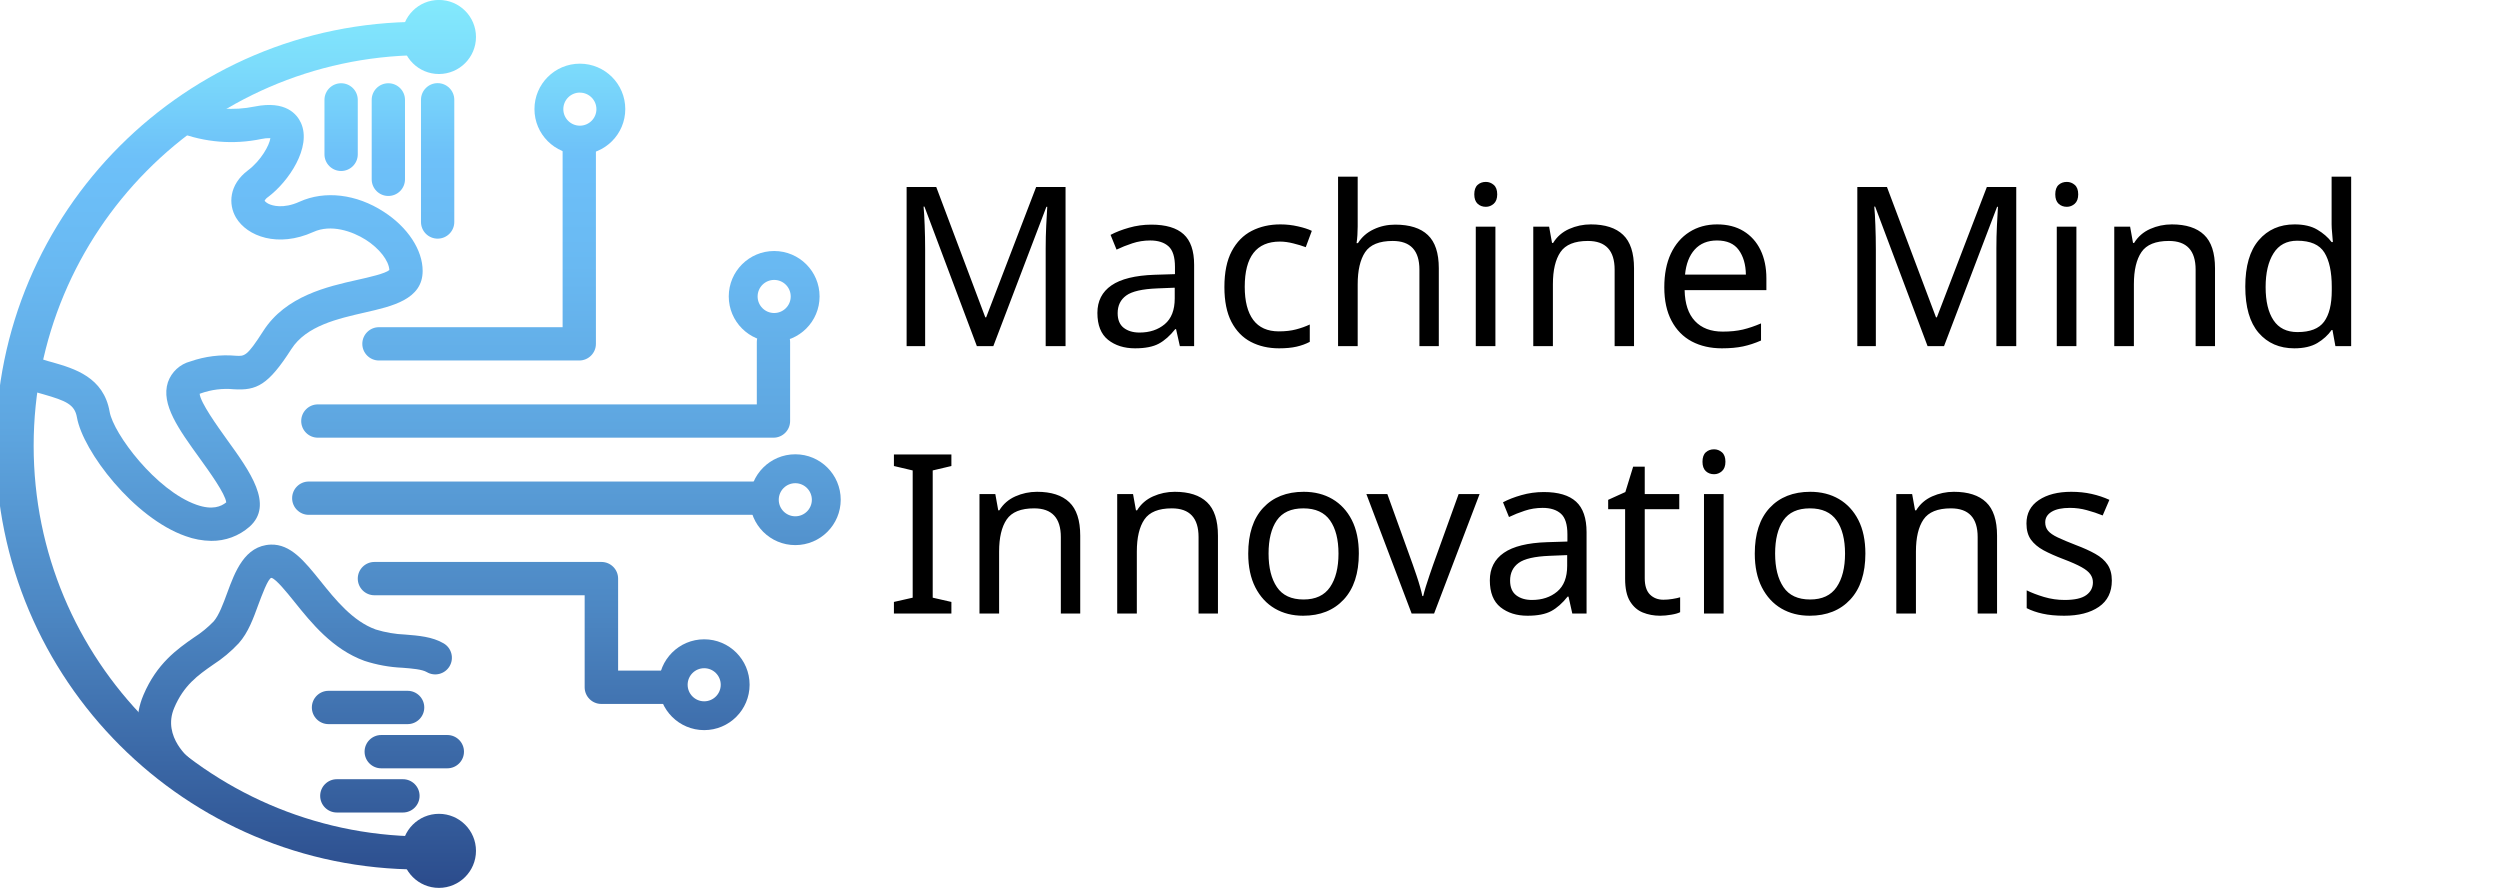
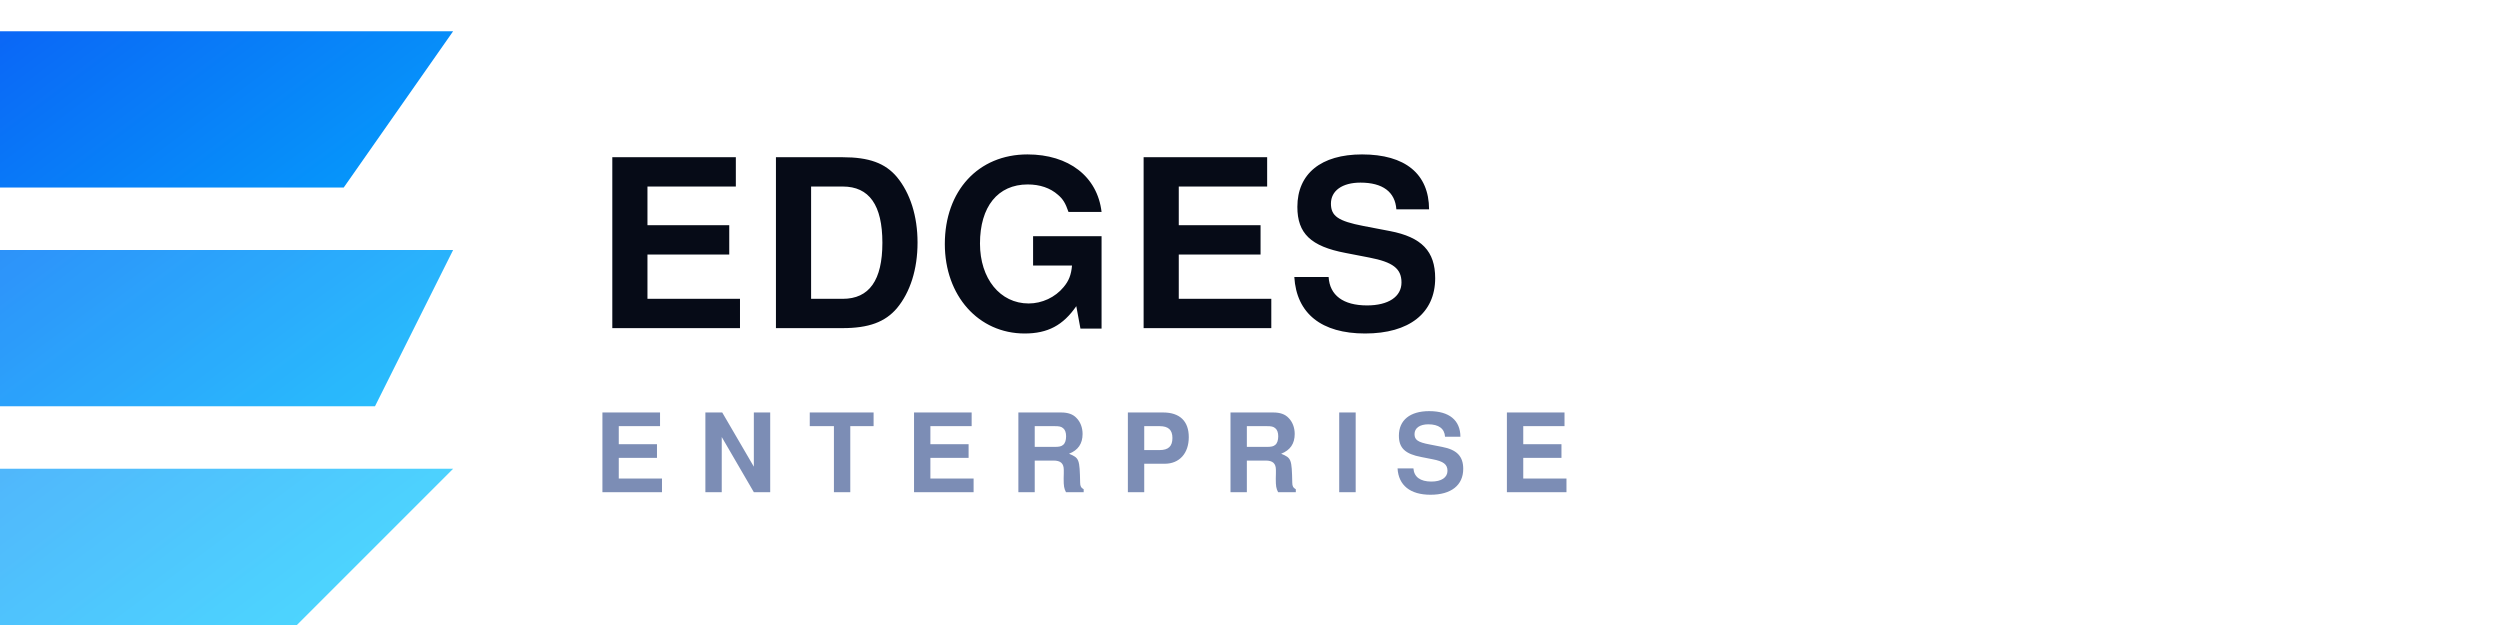
- <svg xmlns="http://www.w3.org/2000/svg" xmlns:xlink="http://www.w3.org/1999/xlink" viewBox="0 0 495.5 175.96">
+ <svg xmlns="http://www.w3.org/2000/svg" viewBox="0 0 320 80" fill="none">
  <defs>
-     <style>.cls-1{fill:url(#linear-gradient);}.cls-2{fill:url(#linear-gradient-2);}.cls-3{fill:url(#linear-gradient-3);}.cls-4{fill:url(#linear-gradient-4);}.cls-5{fill:url(#linear-gradient-5);}.cls-6{fill:url(#linear-gradient-6);}.cls-7{fill:url(#linear-gradient-7);}.cls-8{fill:url(#linear-gradient-8);}.cls-9{fill:url(#linear-gradient-9);}.cls-10{fill:url(#linear-gradient-10);}.cls-11{fill:url(#linear-gradient-11);}.cls-12{fill:url(#linear-gradient-12);}.cls-13{fill:url(#linear-gradient-13);}.cls-14{fill:url(#linear-gradient-14);}.cls-15{fill:url(#linear-gradient-15);}.cls-16{fill:url(#linear-gradient-16);}.cls-17{fill:url(#linear-gradient-17);}.cls-18{fill:url(#linear-gradient-18);}.cls-19{fill:url(#linear-gradient-19);}.cls-20{fill:url(#linear-gradient-20);}.cls-21{fill:url(#linear-gradient-21);}.cls-22{font-size:44.17px;font-family:Poppins-Regular, Poppins;}</style>
-     <linearGradient id="linear-gradient" x1="48.17" y1="336.74" x2="48.17" y2="148.61" gradientUnits="userSpaceOnUse">
-       <stop offset="0" stop-color="#2c4d8d" />
-       <stop offset="0.06" stop-color="#335a99" />
-       <stop offset="0.28" stop-color="#4c86c2" />
-       <stop offset="0.48" stop-color="#5ea6e0" />
-       <stop offset="0.65" stop-color="#69b9f2" />
-       <stop offset="0.76" stop-color="#6dc0f9" />
-       <stop offset="0.77" stop-color="#6ec2f9" />
-       <stop offset="0.86" stop-color="#7cdcfb" />
-       <stop offset="0.94" stop-color="#84ecfd" />
-       <stop offset="1" stop-color="#87f1fd" />
+     <linearGradient id="edgeMarkGradient" x1="0" y1="0" x2="60" y2="80" gradientUnits="userSpaceOnUse">
+       <stop offset="0" stop-color="#0B63F6" />
+       <stop offset="1" stop-color="#00D1FF" />
    </linearGradient>
-     <linearGradient id="linear-gradient-2" x1="101.52" y1="336.74" x2="101.52" y2="148.61" xlink:href="#linear-gradient" />
-     <linearGradient id="linear-gradient-3" x1="114.72" y1="336.74" x2="114.72" y2="148.61" xlink:href="#linear-gradient" />
-     <linearGradient id="linear-gradient-4" x1="112.61" y1="336.74" x2="112.61" y2="148.61" xlink:href="#linear-gradient" />
-     <linearGradient id="linear-gradient-5" x1="110" y1="336.74" x2="110" y2="148.61" xlink:href="#linear-gradient" />
-     <linearGradient id="linear-gradient-6" x1="87" y1="174.72" x2="87" y2="-13.41" xlink:href="#linear-gradient" />
-     <linearGradient id="linear-gradient-7" x1="93.56" y1="336.74" x2="93.56" y2="148.61" xlink:href="#linear-gradient" />
-     <linearGradient id="linear-gradient-8" x1="87" y1="174.72" x2="87" y2="-13.41" xlink:href="#linear-gradient" />
-     <linearGradient id="linear-gradient-9" x1="93.56" y1="336.74" x2="93.56" y2="148.61" xlink:href="#linear-gradient" />
-     <linearGradient id="linear-gradient-10" x1="49.48" y1="336.74" x2="49.48" y2="148.61" xlink:href="#linear-gradient" />
-     <linearGradient id="linear-gradient-11" x1="65" y1="336.74" x2="65" y2="148.61" xlink:href="#linear-gradient" />
-     <linearGradient id="linear-gradient-12" x1="74.17" y1="336.74" x2="74.17" y2="148.61" xlink:href="#linear-gradient" />
-     <linearGradient id="linear-gradient-13" x1="83.53" y1="336.74" x2="83.53" y2="148.61" xlink:href="#linear-gradient" />
-     <linearGradient id="linear-gradient-14" x1="93.33" y1="336.74" x2="93.33" y2="148.61" xlink:href="#linear-gradient" />
-     <linearGradient id="linear-gradient-15" x1="79.51" y1="336.74" x2="79.51" y2="148.61" xlink:href="#linear-gradient" />
-     <linearGradient id="linear-gradient-16" x1="88.67" y1="336.74" x2="88.67" y2="148.61" xlink:href="#linear-gradient" />
-     <linearGradient id="linear-gradient-17" x1="79.87" y1="336.74" x2="79.87" y2="148.61" xlink:href="#linear-gradient" />
-     <linearGradient id="linear-gradient-18" x1="121.49" y1="336.74" x2="121.49" y2="148.61" xlink:href="#linear-gradient" />
-     <linearGradient id="linear-gradient-19" x1="159.99" y1="336.74" x2="159.99" y2="148.61" xlink:href="#linear-gradient" />
-     <linearGradient id="linear-gradient-20" x1="164.19" y1="336.74" x2="164.19" y2="148.61" xlink:href="#linear-gradient" />
-     <linearGradient id="linear-gradient-21" x1="146.13" y1="336.74" x2="146.13" y2="148.61" xlink:href="#linear-gradient" />
  </defs>
-   <g id="OBJECTS">
-     <g id="_Group_2" data-name="&lt;Group&gt;">
-       <g id="_Group_3" data-name="&lt;Group&gt;">
-         <path id="_Path_" data-name="&lt;Path&gt;" class="cls-1" d="M89.71,334.35a84,84,0,0,1,0-168l.07,6.6a77.43,77.43,0,0,0,0,154.85Z" transform="translate(-6.56 -162.02)" />
-       </g>
-       <g id="_Group_4" data-name="&lt;Group&gt;">
-         <path id="_Path_2" data-name="&lt;Path&gt;" class="cls-2" d="M121.37,233.47H81.67a3.3,3.3,0,0,1,0-6.6h36.4V191.82a3.3,3.3,0,0,1,6.6,0v38.35A3.3,3.3,0,0,1,121.37,233.47Z" transform="translate(-6.56 -162.02)" />
-       </g>
-       <g id="_Group_5" data-name="&lt;Group&gt;">
-         <path id="_Path_3" data-name="&lt;Path&gt;" class="cls-3" d="M159.89,248.77H69.56a3.3,3.3,0,0,1,0-6.6h87V229.82a3.3,3.3,0,1,1,6.6,0v15.64A3.3,3.3,0,0,1,159.89,248.77Z" transform="translate(-6.56 -162.02)" />
-       </g>
-       <g id="_Group_6" data-name="&lt;Group&gt;">
-         <path id="_Path_4" data-name="&lt;Path&gt;" class="cls-4" d="M157.45,264.06H67.76a3.3,3.3,0,0,1,0-6.6h89.69a3.3,3.3,0,1,1,0,6.6Z" transform="translate(-6.56 -162.02)" />
-       </g>
-       <g id="_Group_7" data-name="&lt;Group&gt;">
-         <path id="_Path_5" data-name="&lt;Path&gt;" class="cls-5" d="M139.23,301.54H125.74a3.3,3.3,0,0,1-3.3-3.3V280H80.77a3.3,3.3,0,0,1,0-6.6h45a3.3,3.3,0,0,1,3.3,3.3v18.23h10.19a3.3,3.3,0,0,1,0,6.6Z" transform="translate(-6.56 -162.02)" />
-       </g>
-       <g id="_Group_8" data-name="&lt;Group&gt;">
-         <circle id="_Path_6" data-name="&lt;Path&gt;" class="cls-6" cx="87" cy="168.62" r="4.04" />
-         <path id="_Compound_Path_" data-name="&lt;Compound Path&gt;" class="cls-7" d="M93.56,338a7.34,7.34,0,1,1,7.34-7.34A7.35,7.35,0,0,1,93.56,338Zm0-8.08a.74.74,0,1,0,.74.74A.74.74,0,0,0,93.56,329.91Z" transform="translate(-6.56 -162.02)" />
-       </g>
-       <g id="_Group_9" data-name="&lt;Group&gt;">
-         <circle id="_Path_7" data-name="&lt;Path&gt;" class="cls-8" cx="87" cy="7.34" r="4.04" />
-         <path id="_Compound_Path_2" data-name="&lt;Compound Path&gt;" class="cls-9" d="M93.56,176.69a7.34,7.34,0,1,1,7.34-7.34A7.35,7.35,0,0,1,93.56,176.69Zm0-8.08a.74.74,0,1,0,.74.74A.74.74,0,0,0,93.56,168.62Z" transform="translate(-6.56 -162.02)" />
-       </g>
-       <g id="_Group_10" data-name="&lt;Group&gt;">
-         <g id="_Group_11" data-name="&lt;Group&gt;">
-           <path id="_Path_8" data-name="&lt;Path&gt;" class="cls-10" d="M48.43,269.22a15.3,15.3,0,0,1-5.09-.94C33.07,264.68,23,251.46,21.81,244.75c-.44-2.56-2.16-3.29-6.61-4.57a36.64,36.64,0,0,1-4.61-1.56,3.3,3.3,0,1,1,2.65-6A31.33,31.33,0,0,0,17,233.84c4.26,1.23,10.1,2.91,11.29,9.79.75,4.34,9.19,15.61,17.21,18.43,3.18,1.12,4.89.34,5.9-.47-.18-1.7-3.34-6.08-5.26-8.74-4.15-5.74-7.73-10.7-6.3-15.07a6.44,6.44,0,0,1,4.47-4.13,21.59,21.59,0,0,1,9-1.12c1.73.11,2.2.14,5.44-4.92,4.44-6.93,12.69-8.79,18.72-10.14,2.19-.49,5.44-1.22,6.26-1.93-.09-1.85-2-4.3-4.68-6S72.16,206.4,68.66,208c-7,3.16-13.12.88-15.33-2.86-1.54-2.61-1.4-6.52,2.39-9.37,2.59-1.94,4.25-5,4.43-6.37a7,7,0,0,0-1.8.17,29.21,29.21,0,0,1-16.46-1.34,3.3,3.3,0,0,1,2.52-6.1,22.78,22.78,0,0,0,12.65,1c6.14-1.23,8.37,1.52,9.16,3.27,2.14,4.78-2.42,11.59-6.53,14.67a1.93,1.93,0,0,0-.69.75,2.5,2.5,0,0,0,.93.66c.58.26,2.74,1,6-.48,5-2.27,11.27-1.53,16.7,2,4.75,3.07,7.7,7.56,7.7,11.72,0,5.66-6.06,7-11.42,8.23s-11.64,2.62-14.61,7.27c-4.58,7.14-6.87,8.24-11.43,7.95a15.1,15.1,0,0,0-6.52.82l-.22.08c.16,1.76,3.52,6.42,5.36,9,4.63,6.41,9.41,13,4.52,17.35A11.28,11.28,0,0,1,48.43,269.22Z" transform="translate(-6.56 -162.02)" />
-         </g>
-         <g id="_Group_12" data-name="&lt;Group&gt;">
-           <path id="_Path_9" data-name="&lt;Path&gt;" class="cls-11" d="M42.41,318.52a3.29,3.29,0,0,1-2-.67c-3.42-2.59-9-9.7-5.42-18.08,2.64-6.24,6.71-9.1,10-11.39a21.41,21.41,0,0,0,3.92-3.2c1.05-1.21,1.88-3.46,2.68-5.64,1.54-4.18,3.46-9.38,8.64-9.58,3.92-.12,6.65,3.25,9.81,7.18,3,3.74,6.42,8,11,9.65a23,23,0,0,0,5.84,1c2.64.21,5.38.43,7.62,1.75a3.3,3.3,0,0,1-3.35,5.69c-.94-.55-2.9-.71-4.8-.86A28.34,28.34,0,0,1,78.79,293c-6.32-2.3-10.52-7.52-13.89-11.72-1.44-1.79-3.62-4.5-4.53-4.73-.66,0-2,3.7-2.59,5.27-1,2.73-2,5.56-3.9,7.69a26.92,26.92,0,0,1-5.11,4.27c-3,2.09-5.79,4.06-7.69,8.56-2.45,5.8,3.26,10.21,3.32,10.25a3.3,3.3,0,0,1-2,5.93Z" transform="translate(-6.56 -162.02)" />
-         </g>
-       </g>
-       <g id="_Group_13" data-name="&lt;Group&gt;">
-         <path id="_Path_10" data-name="&lt;Path&gt;" class="cls-12" d="M74.17,195.91a3.3,3.3,0,0,1-3.3-3.3V181.82a3.3,3.3,0,0,1,6.6,0v10.79A3.3,3.3,0,0,1,74.17,195.91Z" transform="translate(-6.56 -162.02)" />
-       </g>
-       <g id="_Group_14" data-name="&lt;Group&gt;">
-         <path id="_Path_11" data-name="&lt;Path&gt;" class="cls-13" d="M83.53,200.86a3.3,3.3,0,0,1-3.3-3.3V181.82a3.3,3.3,0,0,1,6.6,0v15.73A3.3,3.3,0,0,1,83.53,200.86Z" transform="translate(-6.56 -162.02)" />
-       </g>
-       <g id="_Group_15" data-name="&lt;Group&gt;">
-         <path id="_Path_12" data-name="&lt;Path&gt;" class="cls-14" d="M93.33,209.32A3.3,3.3,0,0,1,90,206v-24.2a3.3,3.3,0,0,1,6.6,0V206A3.3,3.3,0,0,1,93.33,209.32Z" transform="translate(-6.56 -162.02)" />
-       </g>
-       <g id="_Group_16" data-name="&lt;Group&gt;">
-         <path id="_Path_13" data-name="&lt;Path&gt;" class="cls-15" d="M87.35,305.54H71.67a3.3,3.3,0,0,1,0-6.6H87.35a3.3,3.3,0,0,1,0,6.6Z" transform="translate(-6.56 -162.02)" />
-       </g>
-       <g id="_Group_17" data-name="&lt;Group&gt;">
-         <path id="_Path_14" data-name="&lt;Path&gt;" class="cls-16" d="M95.22,314.3H82.12a3.3,3.3,0,0,1,0-6.6H95.22a3.3,3.3,0,0,1,0,6.6Z" transform="translate(-6.56 -162.02)" />
-       </g>
-       <g id="_Group_18" data-name="&lt;Group&gt;">
-         <path id="_Path_15" data-name="&lt;Path&gt;" class="cls-17" d="M86.42,323.06H73.32a3.3,3.3,0,0,1,0-6.6H86.42a3.3,3.3,0,0,1,0,6.6Z" transform="translate(-6.56 -162.02)" />
-       </g>
-       <g id="_Group_19" data-name="&lt;Group&gt;">
-         <g id="_Group_20" data-name="&lt;Group&gt;">
-           <path id="_Compound_Path_3" data-name="&lt;Compound Path&gt;" class="cls-18" d="M121.49,192.64a9,9,0,1,1,9-9A9,9,0,0,1,121.49,192.64Zm0-12.27a3.28,3.28,0,1,0,3.28,3.28A3.28,3.28,0,0,0,121.49,180.38Z" transform="translate(-6.56 -162.02)" />
-         </g>
-       </g>
-       <g id="_Group_21" data-name="&lt;Group&gt;">
-         <g id="_Group_22" data-name="&lt;Group&gt;">
-           <path id="_Compound_Path_4" data-name="&lt;Compound Path&gt;" class="cls-19" d="M160,229.77a9,9,0,1,1,9-9A9,9,0,0,1,160,229.77Zm0-12.27a3.28,3.28,0,1,0,3.28,3.28A3.28,3.28,0,0,0,160,217.5Z" transform="translate(-6.56 -162.02)" />
-         </g>
-       </g>
-       <g id="_Group_23" data-name="&lt;Group&gt;">
-         <g id="_Group_24" data-name="&lt;Group&gt;">
-           <path id="_Compound_Path_5" data-name="&lt;Compound Path&gt;" class="cls-20" d="M164.19,270.06a9,9,0,1,1,9-9A9,9,0,0,1,164.19,270.06Zm0-12.27a3.28,3.28,0,1,0,3.28,3.28A3.29,3.29,0,0,0,164.19,257.79Z" transform="translate(-6.56 -162.02)" />
-         </g>
-       </g>
-       <g id="_Group_25" data-name="&lt;Group&gt;">
-         <g id="_Group_26" data-name="&lt;Group&gt;">
-           <path id="_Compound_Path_6" data-name="&lt;Compound Path&gt;" class="cls-21" d="M146.13,306.73a9,9,0,1,1,9-9A9,9,0,0,1,146.13,306.73Zm0-12.27a3.28,3.28,0,1,0,3.28,3.28A3.28,3.28,0,0,0,146.13,294.46Z" transform="translate(-6.56 -162.02)" />
-         </g>
-       </g>
-     </g>
+   <g>
+     <polygon points="0,4 58,4 44,24 0,24" fill="url(#edgeMarkGradient)" />
+     <polygon points="0,32 58,32 48,52 0,52" fill="url(#edgeMarkGradient)" opacity="0.85" />
+     <polygon points="0,60 58,60 38,80 0,80" fill="url(#edgeMarkGradient)" opacity="0.7" />
  </g>
-   <g id="DESIGNED_BY_FREEPIK" data-name="DESIGNED BY FREEPIK">
-     <text class="cls-22" transform="translate(175.41 68.6)">Machine Mind <tspan x="0" y="53">Innovations</tspan>
-     </text>
-   </g>
+   <text x="76" y="42" font-family="'Segoe UI', Helvetica, Arial, sans-serif" font-size="30" font-weight="800" letter-spacing="1" fill="#060B17">EDGES</text>
+   <text x="76" y="63" font-family="'Segoe UI', Helvetica, Arial, sans-serif" font-size="14" font-weight="600" letter-spacing="4" fill="#7C8DB5">ENTERPRISE</text>
</svg>
